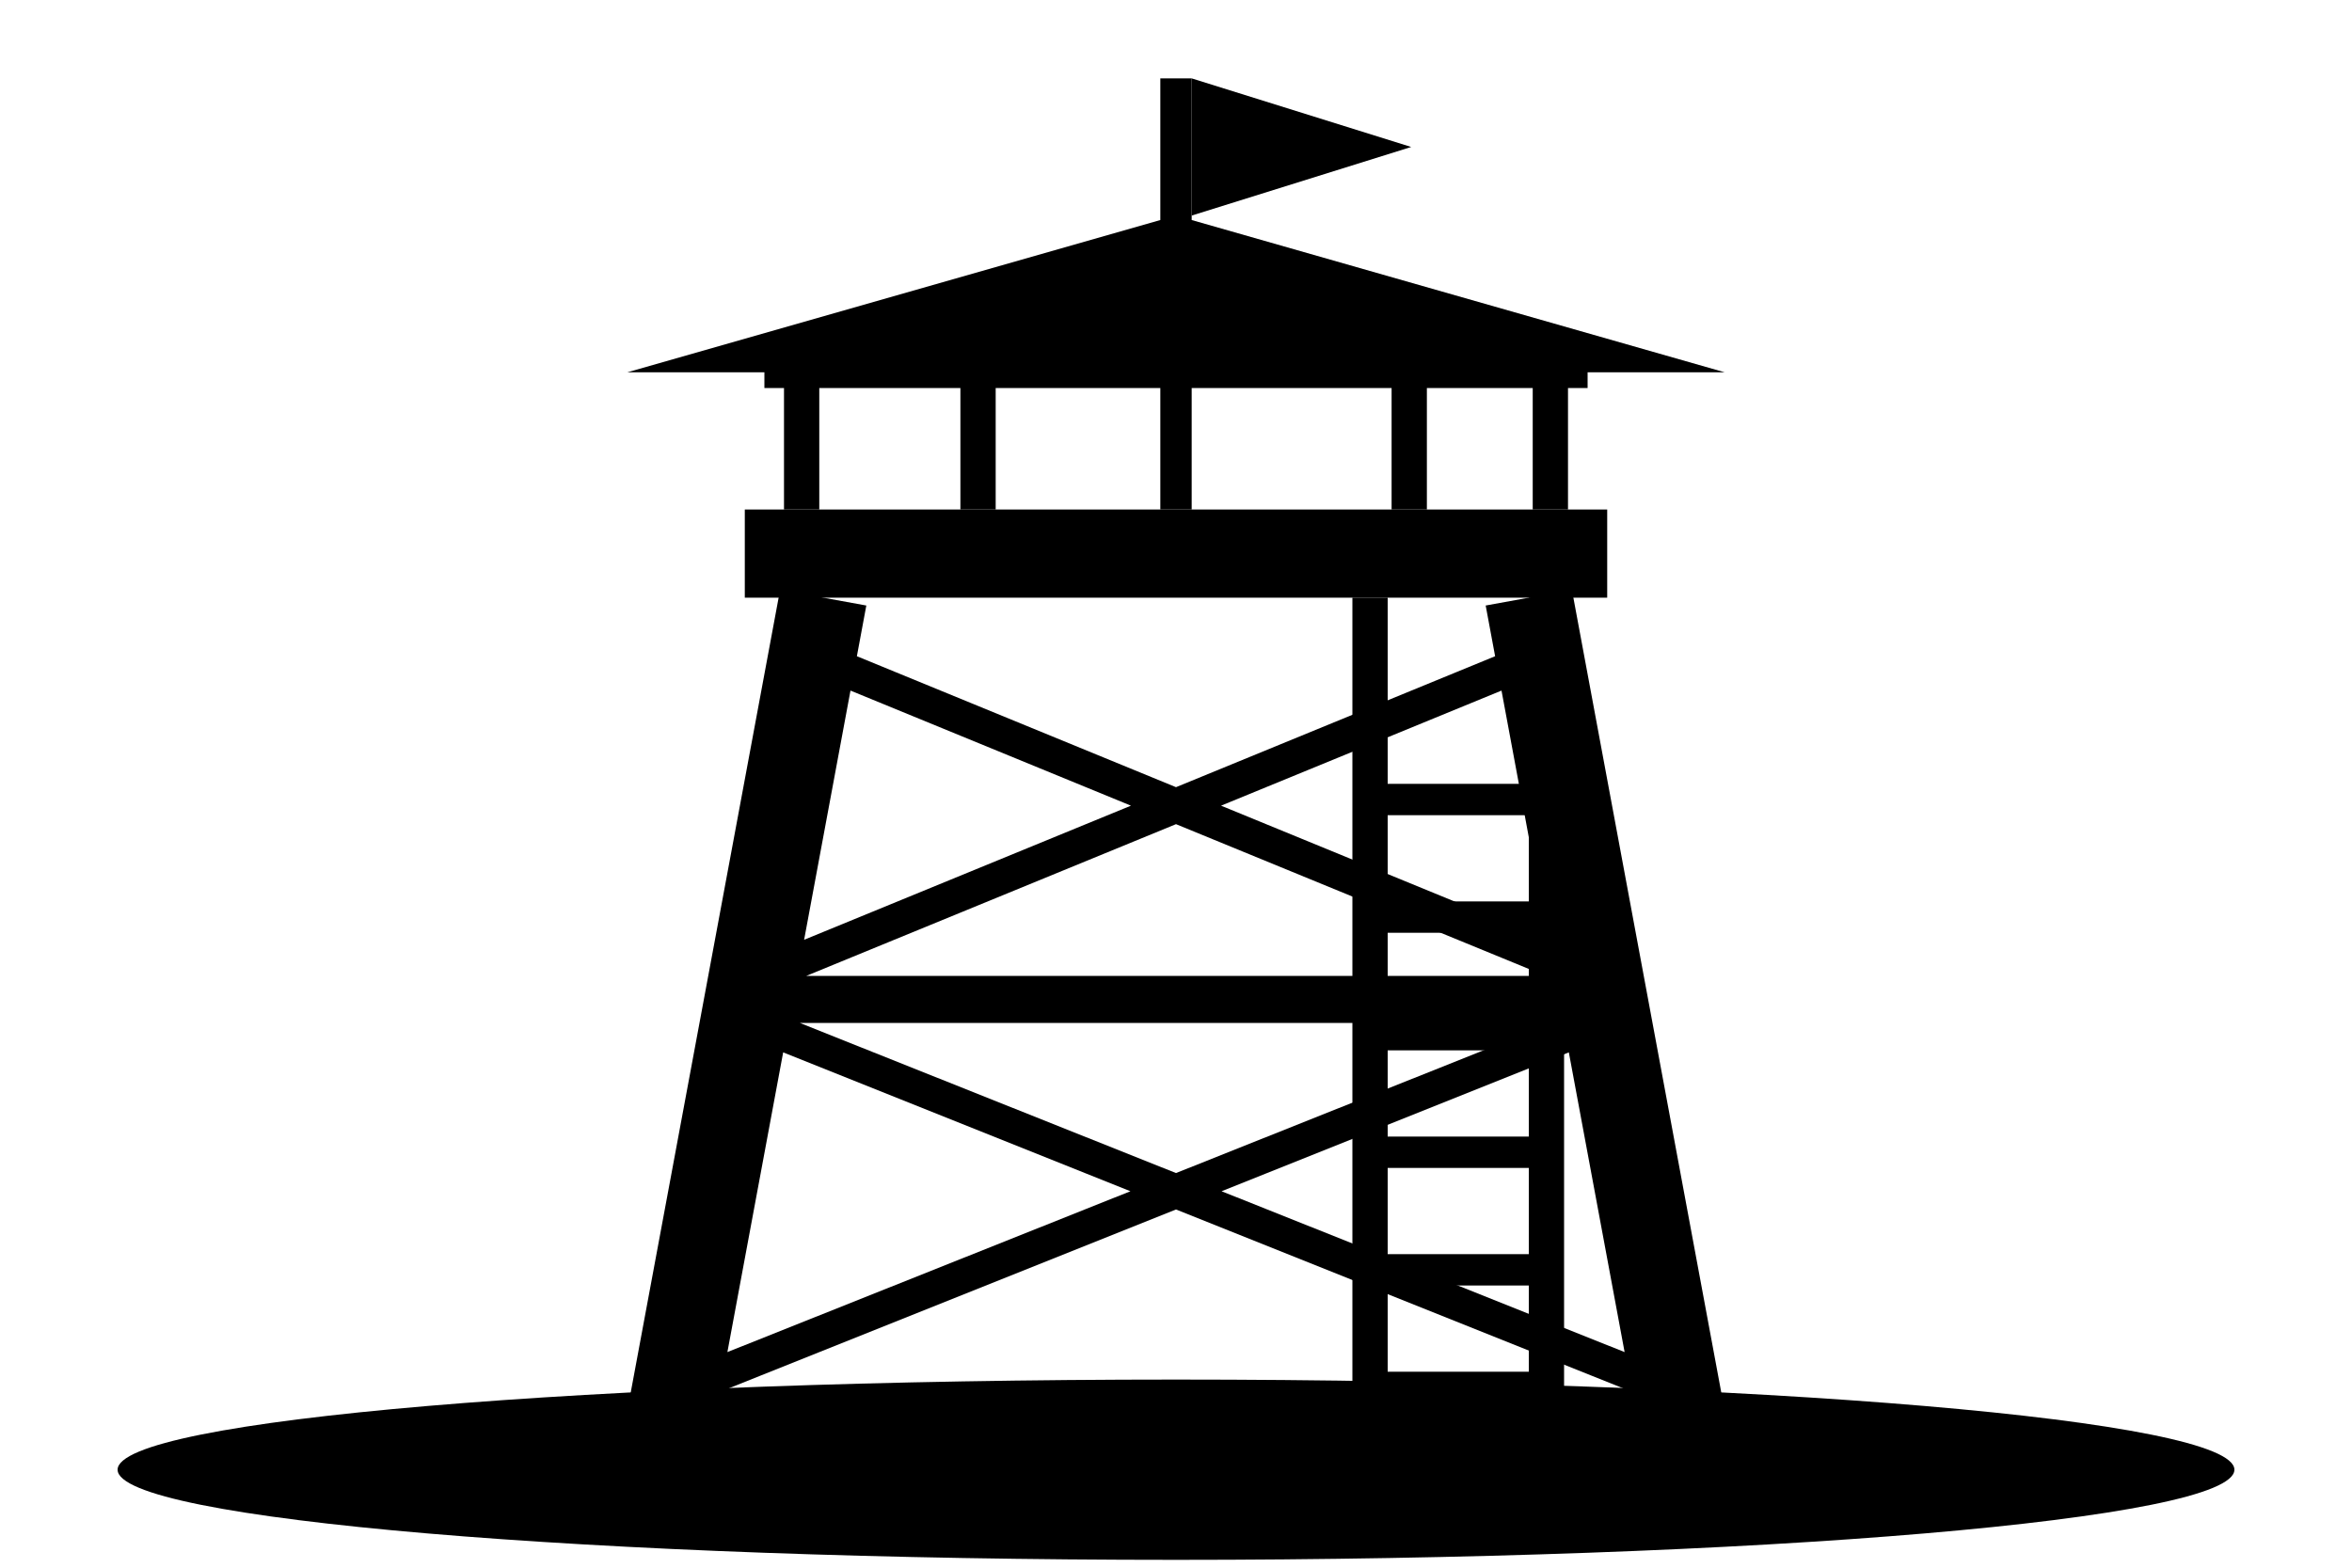
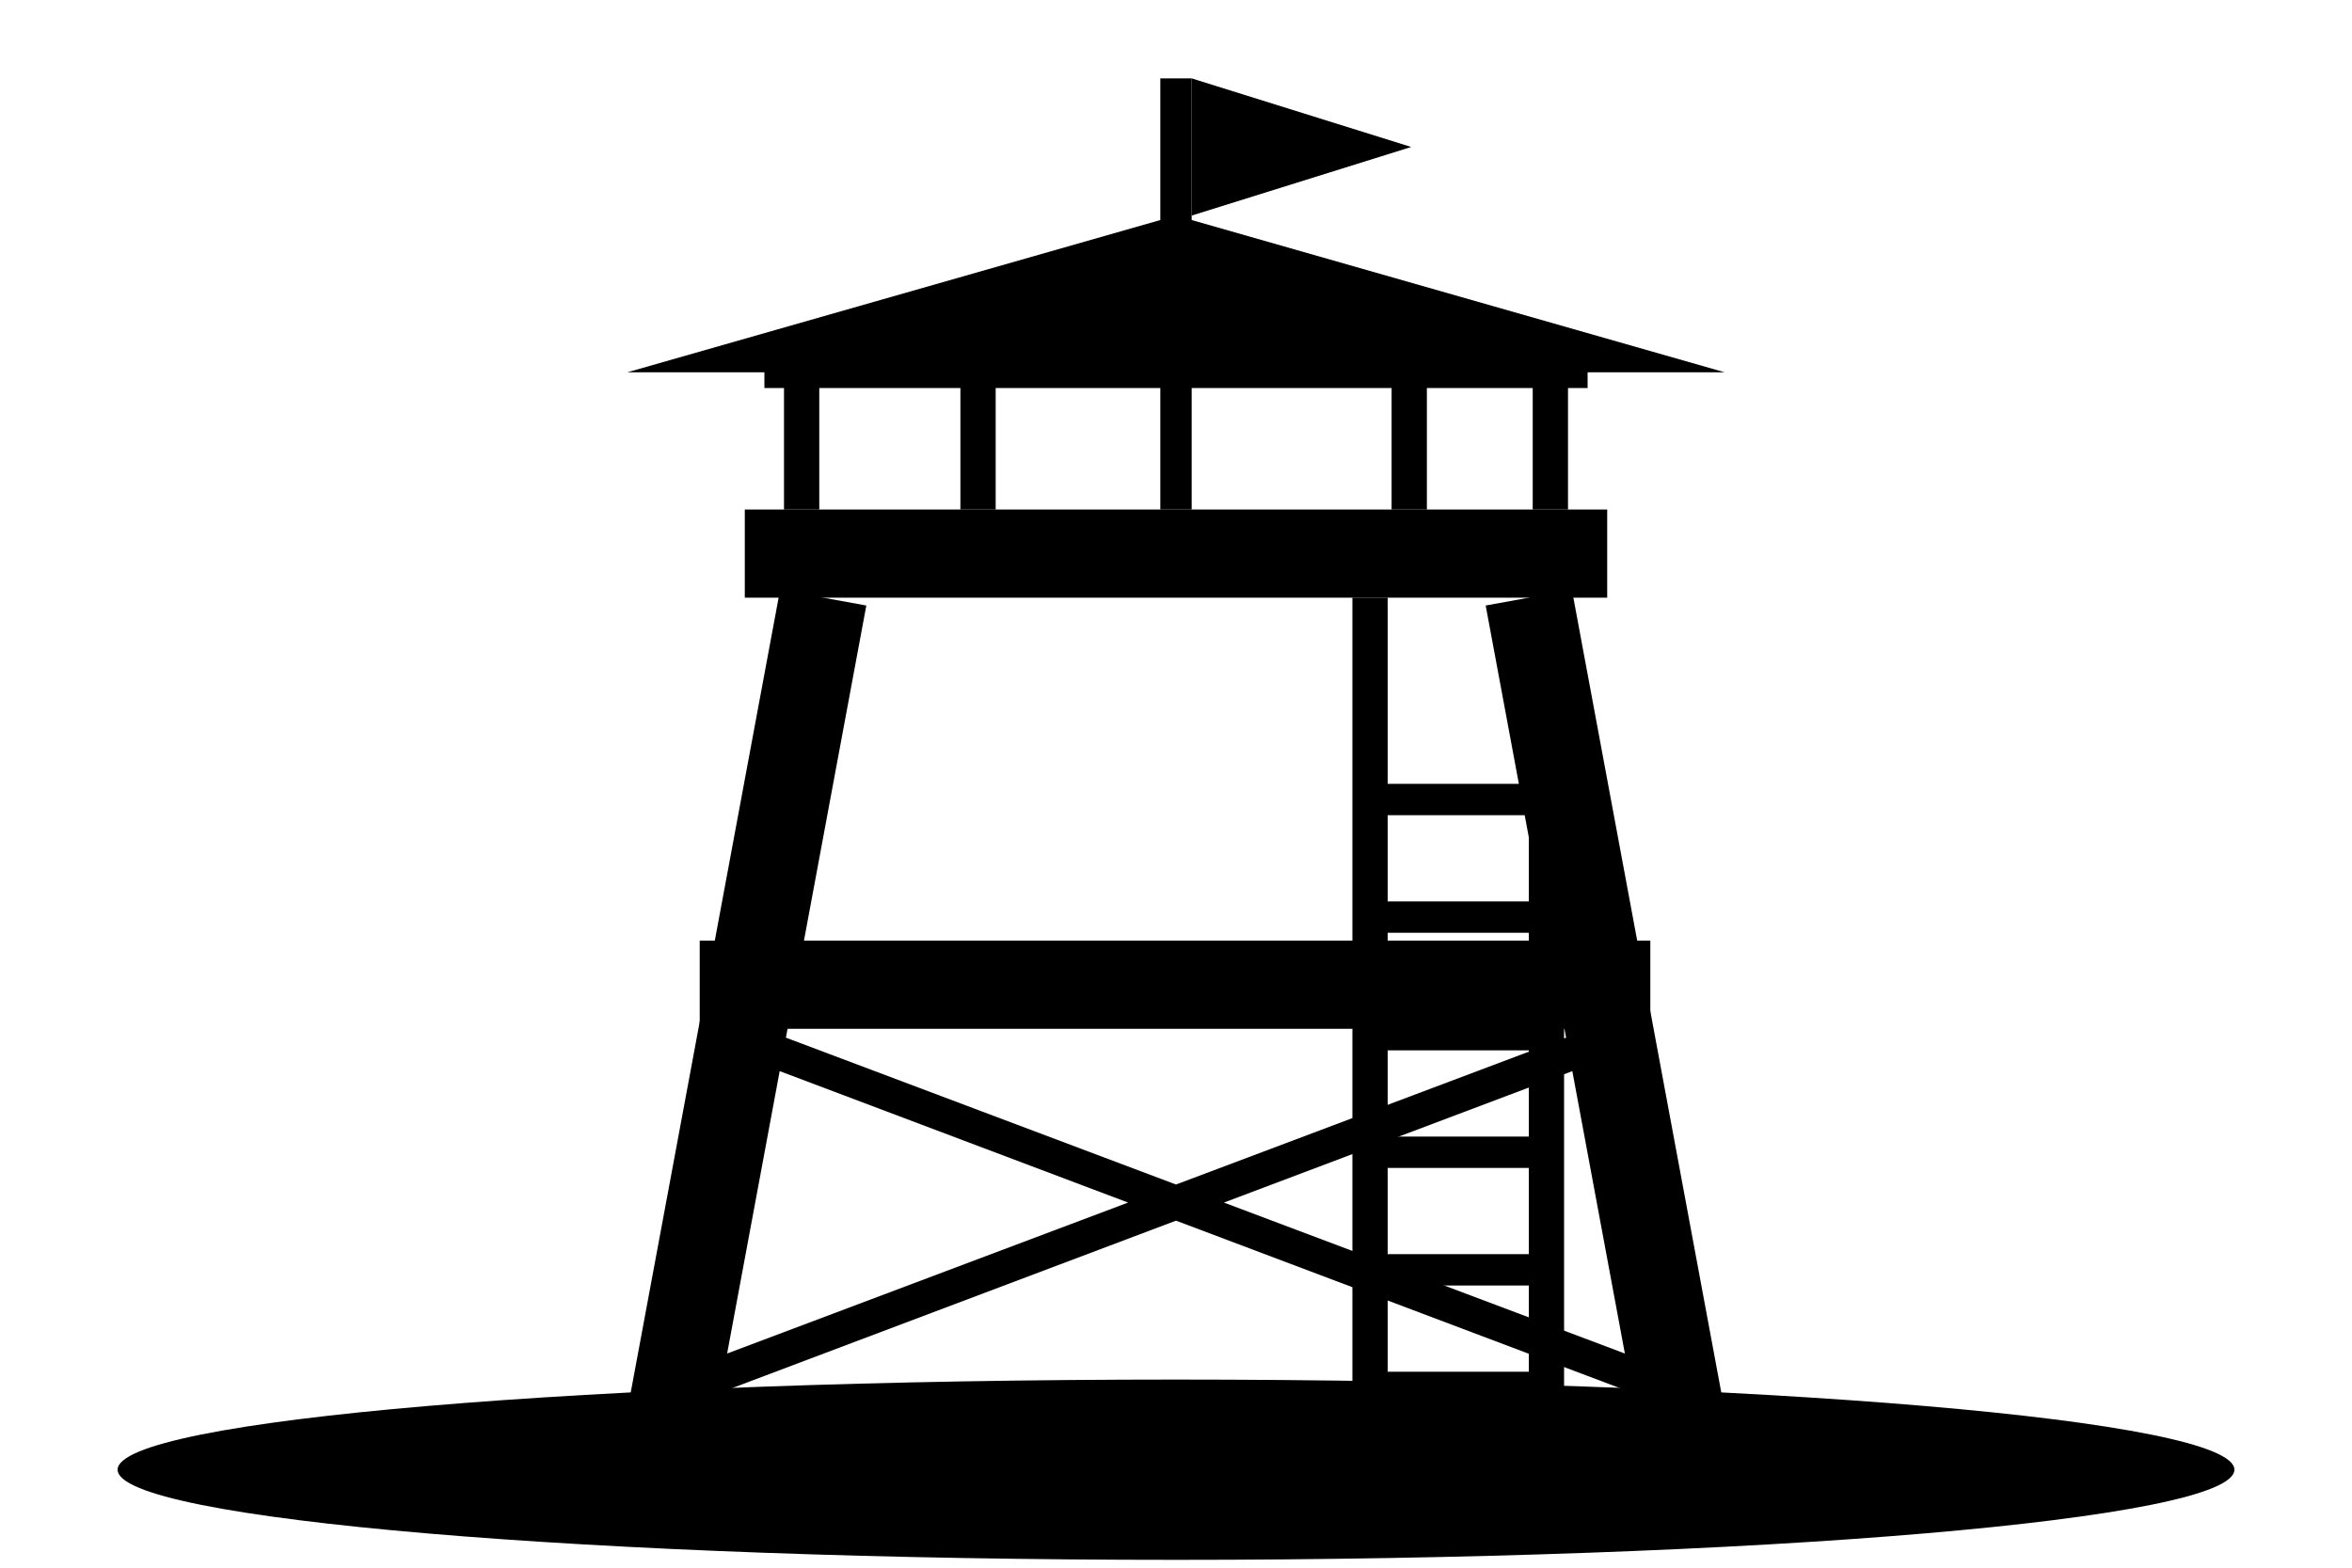
<svg xmlns="http://www.w3.org/2000/svg" viewBox="0 0 120 80">
  <ellipse class="tint-strong" cx="60" cy="75" rx="54" ry="4.6" />
  <rect class="fg" x="53" y="74" width="14" height="3.5" rx="1" />
  <rect class="bg" x="54.4" y="75.4" width="11.2" height="0.7" />
  <path class="fg" d="M59.2 4H60.8V26H59.2ZM60 11L88 19L32 19Z" />
  <polygon class="bg" points="73.7,17 46.3,17 60,13.1" />
-   <path class="fg" d="M39 18H81V19.8H39ZM40 18H41.8V26H40ZM49 18H50.8V26H49ZM71 18H72.8V26H71ZM78.2 18H80V26H78.2ZM34.1 70.2L81.7 51.2L82.3 52.8L34.8 71.8ZM85.2 71.8L37.7 52.8L38.3 51.2L85.9 70.2ZM38 49.2L78.2 32.7L78.9 34.3L38.7 50.8ZM81.3 50.8L41.1 34.3L41.8 32.7L82 49.2ZM38.2 49.8L81.8 49.8L81.8 52.2L38.2 52.2ZM31.8 73.1L39.8 30.1L44.2 30.9L36.2 73.9ZM83.8 73.9L75.8 30.9L80.2 30.1L88.2 73.1Z" />
+   <path class="fg" d="M39 18H81V19.8H39ZM40 18H41.8V26H40ZM49 18H50.8V26H49ZM71 18H72.8V26H71ZM78.2 18H80V26H78.2ZM34.1 70.2L81.9 52.2L82.5 53.8L34.8 71.8ZM85.2 71.8L37.5 53.8L38.1 52.2L85.9 70.2ZM31.8 73.1L39.8 30.1L44.2 30.9L36.2 73.9ZM83.8 73.9L75.8 30.9L80.2 30.1L88.2 73.1Z" />
  <path class="bg" d="M42.4 32.1L35 72.2L33.6 71.9L41 31.8ZM86.4 71.9L85 72.2L77.6 32.1L79 31.8Z" />
+   <rect class="fg" x="35.7" y="48" width="48.5" height="4.5" />
+   <rect class="bg" x="37.7" y="50" width="44.5" height="0.5" />
  <rect class="fg" x="38" y="26" width="44" height="4.5" />
  <rect class="bg" x="40" y="28" width="40" height="0.5" />
  <path class="fg" d="M69 30.5H70.8V74H69ZM78 30.5H79.8V74H78ZM69 70H79.8V71.6H69ZM69 64H79.8V65.6H69ZM69 58H79.8V59.6H69ZM69 52H79.8V53.6H69ZM69 46H79.8V47.6H69ZM69 40H79.8V41.6H69ZM60.8 4L72 7.5L60.8 11Z" />
  <polygon class="accent" points="67.3,7.5 62.2,9.1 62.2,5.9" />
</svg>
